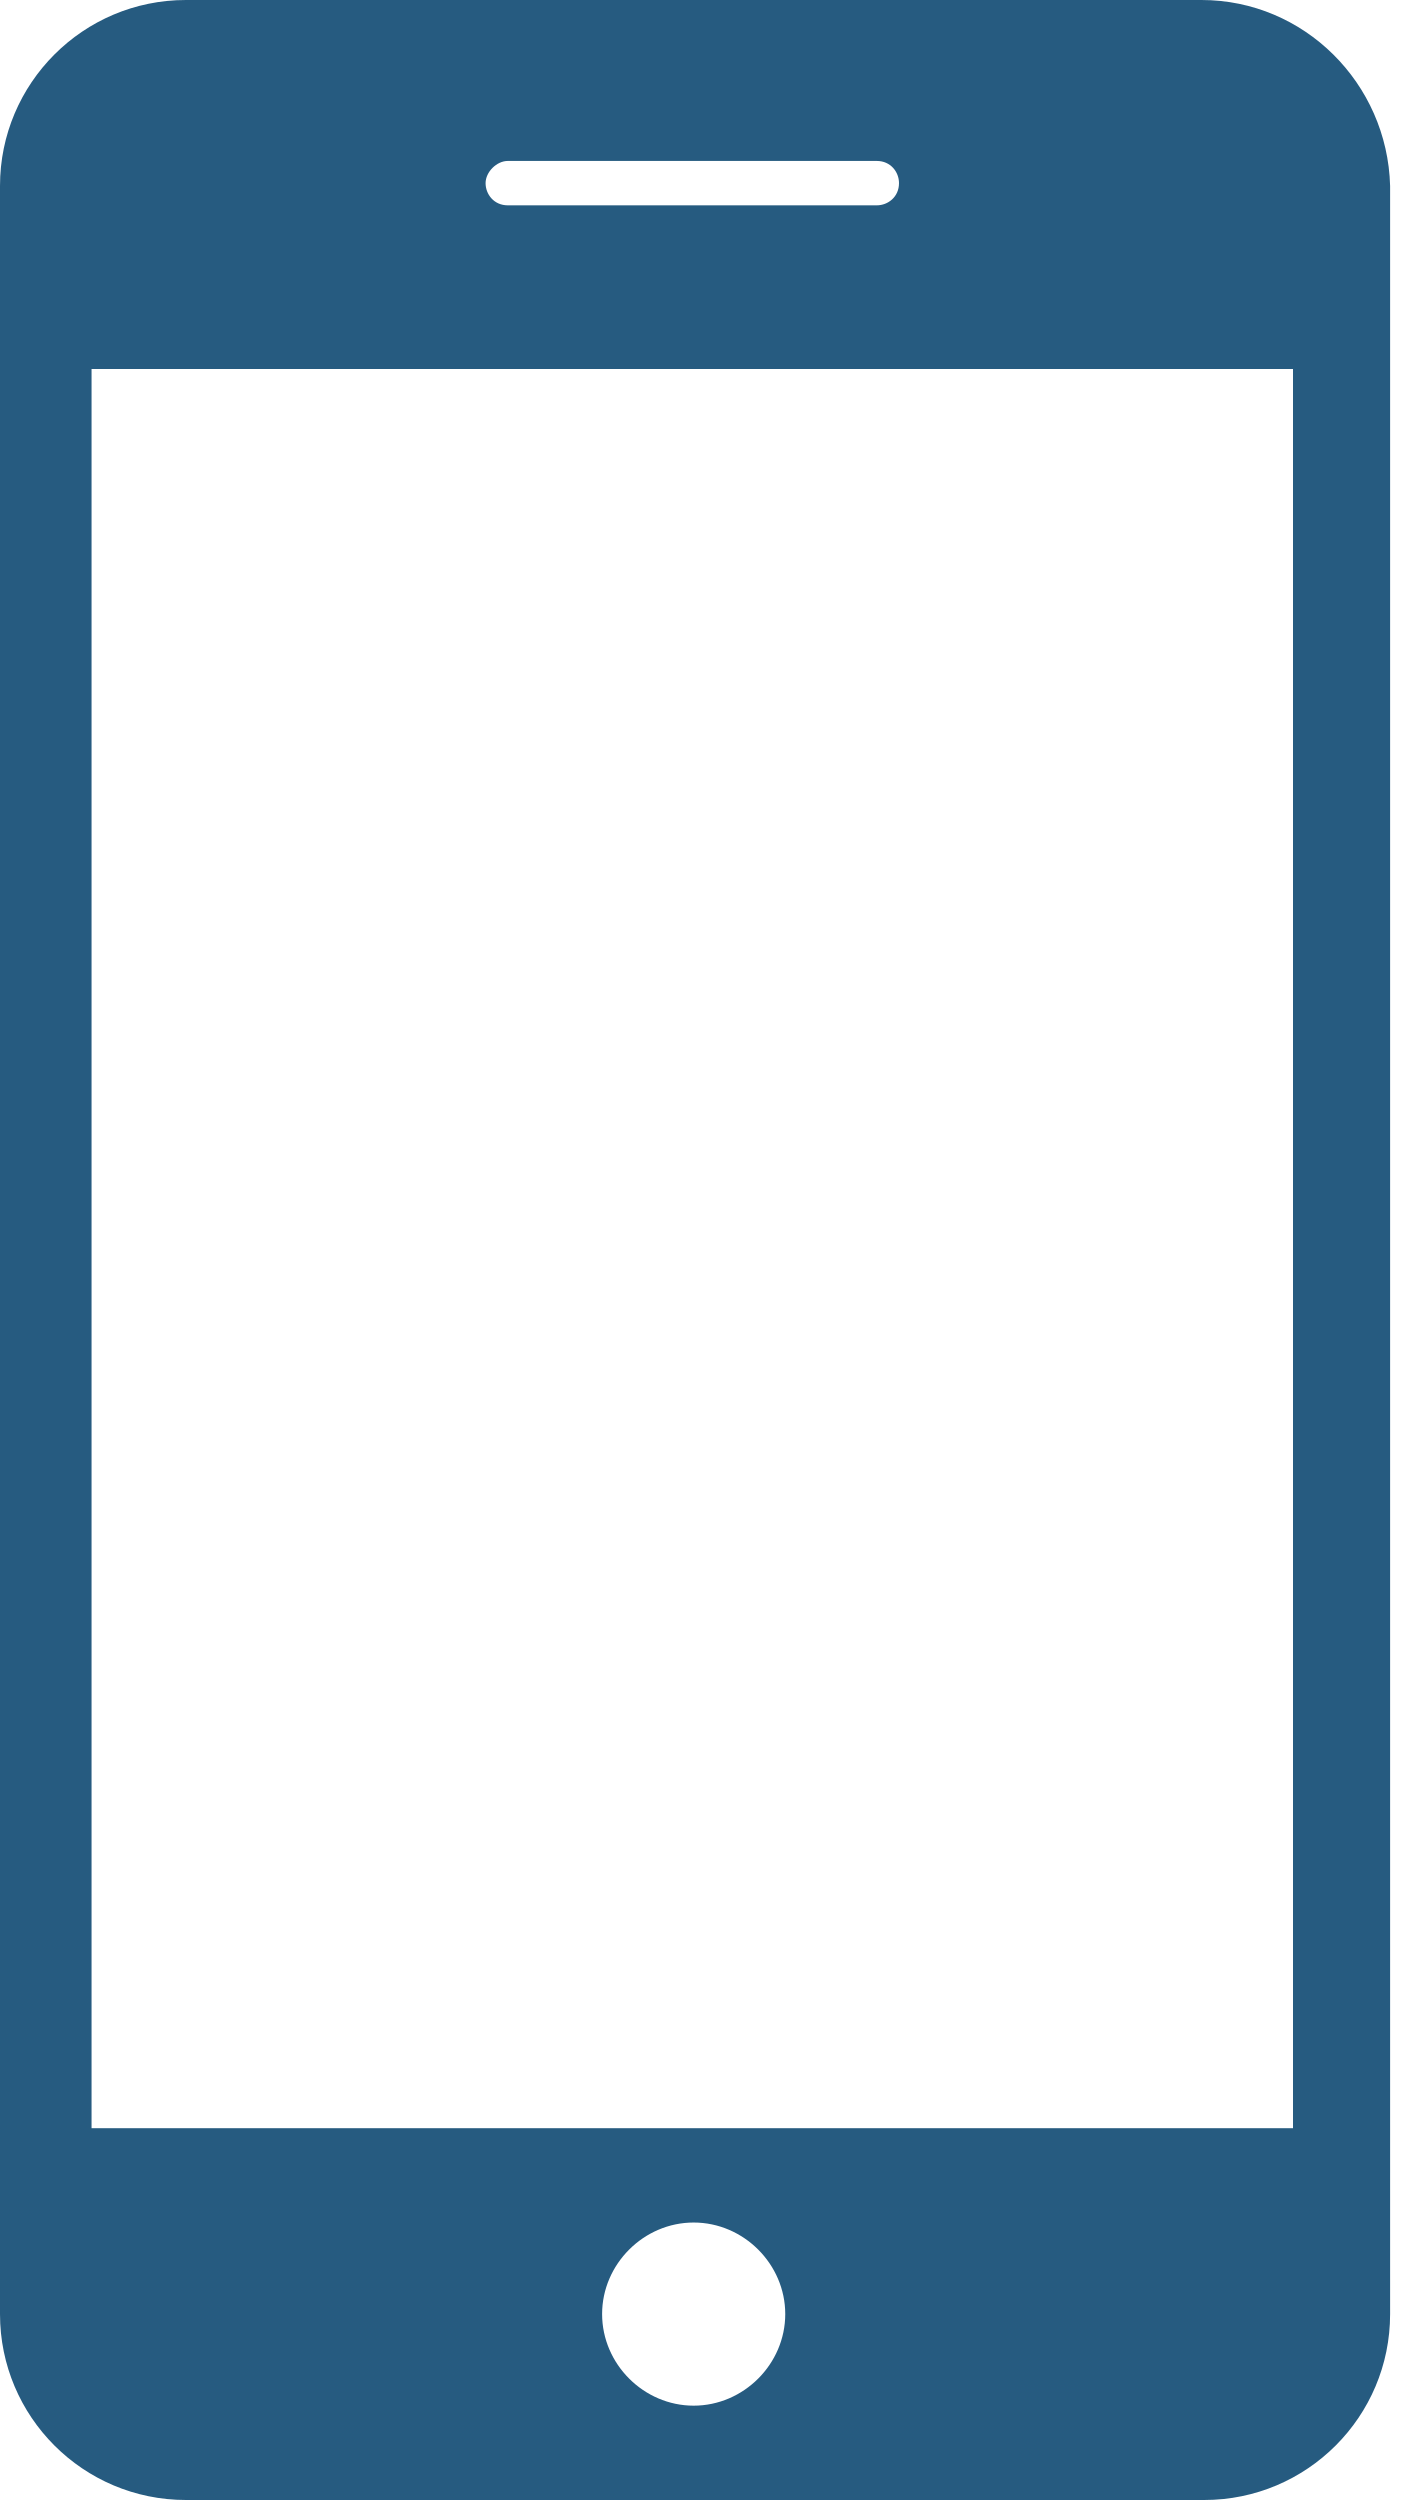
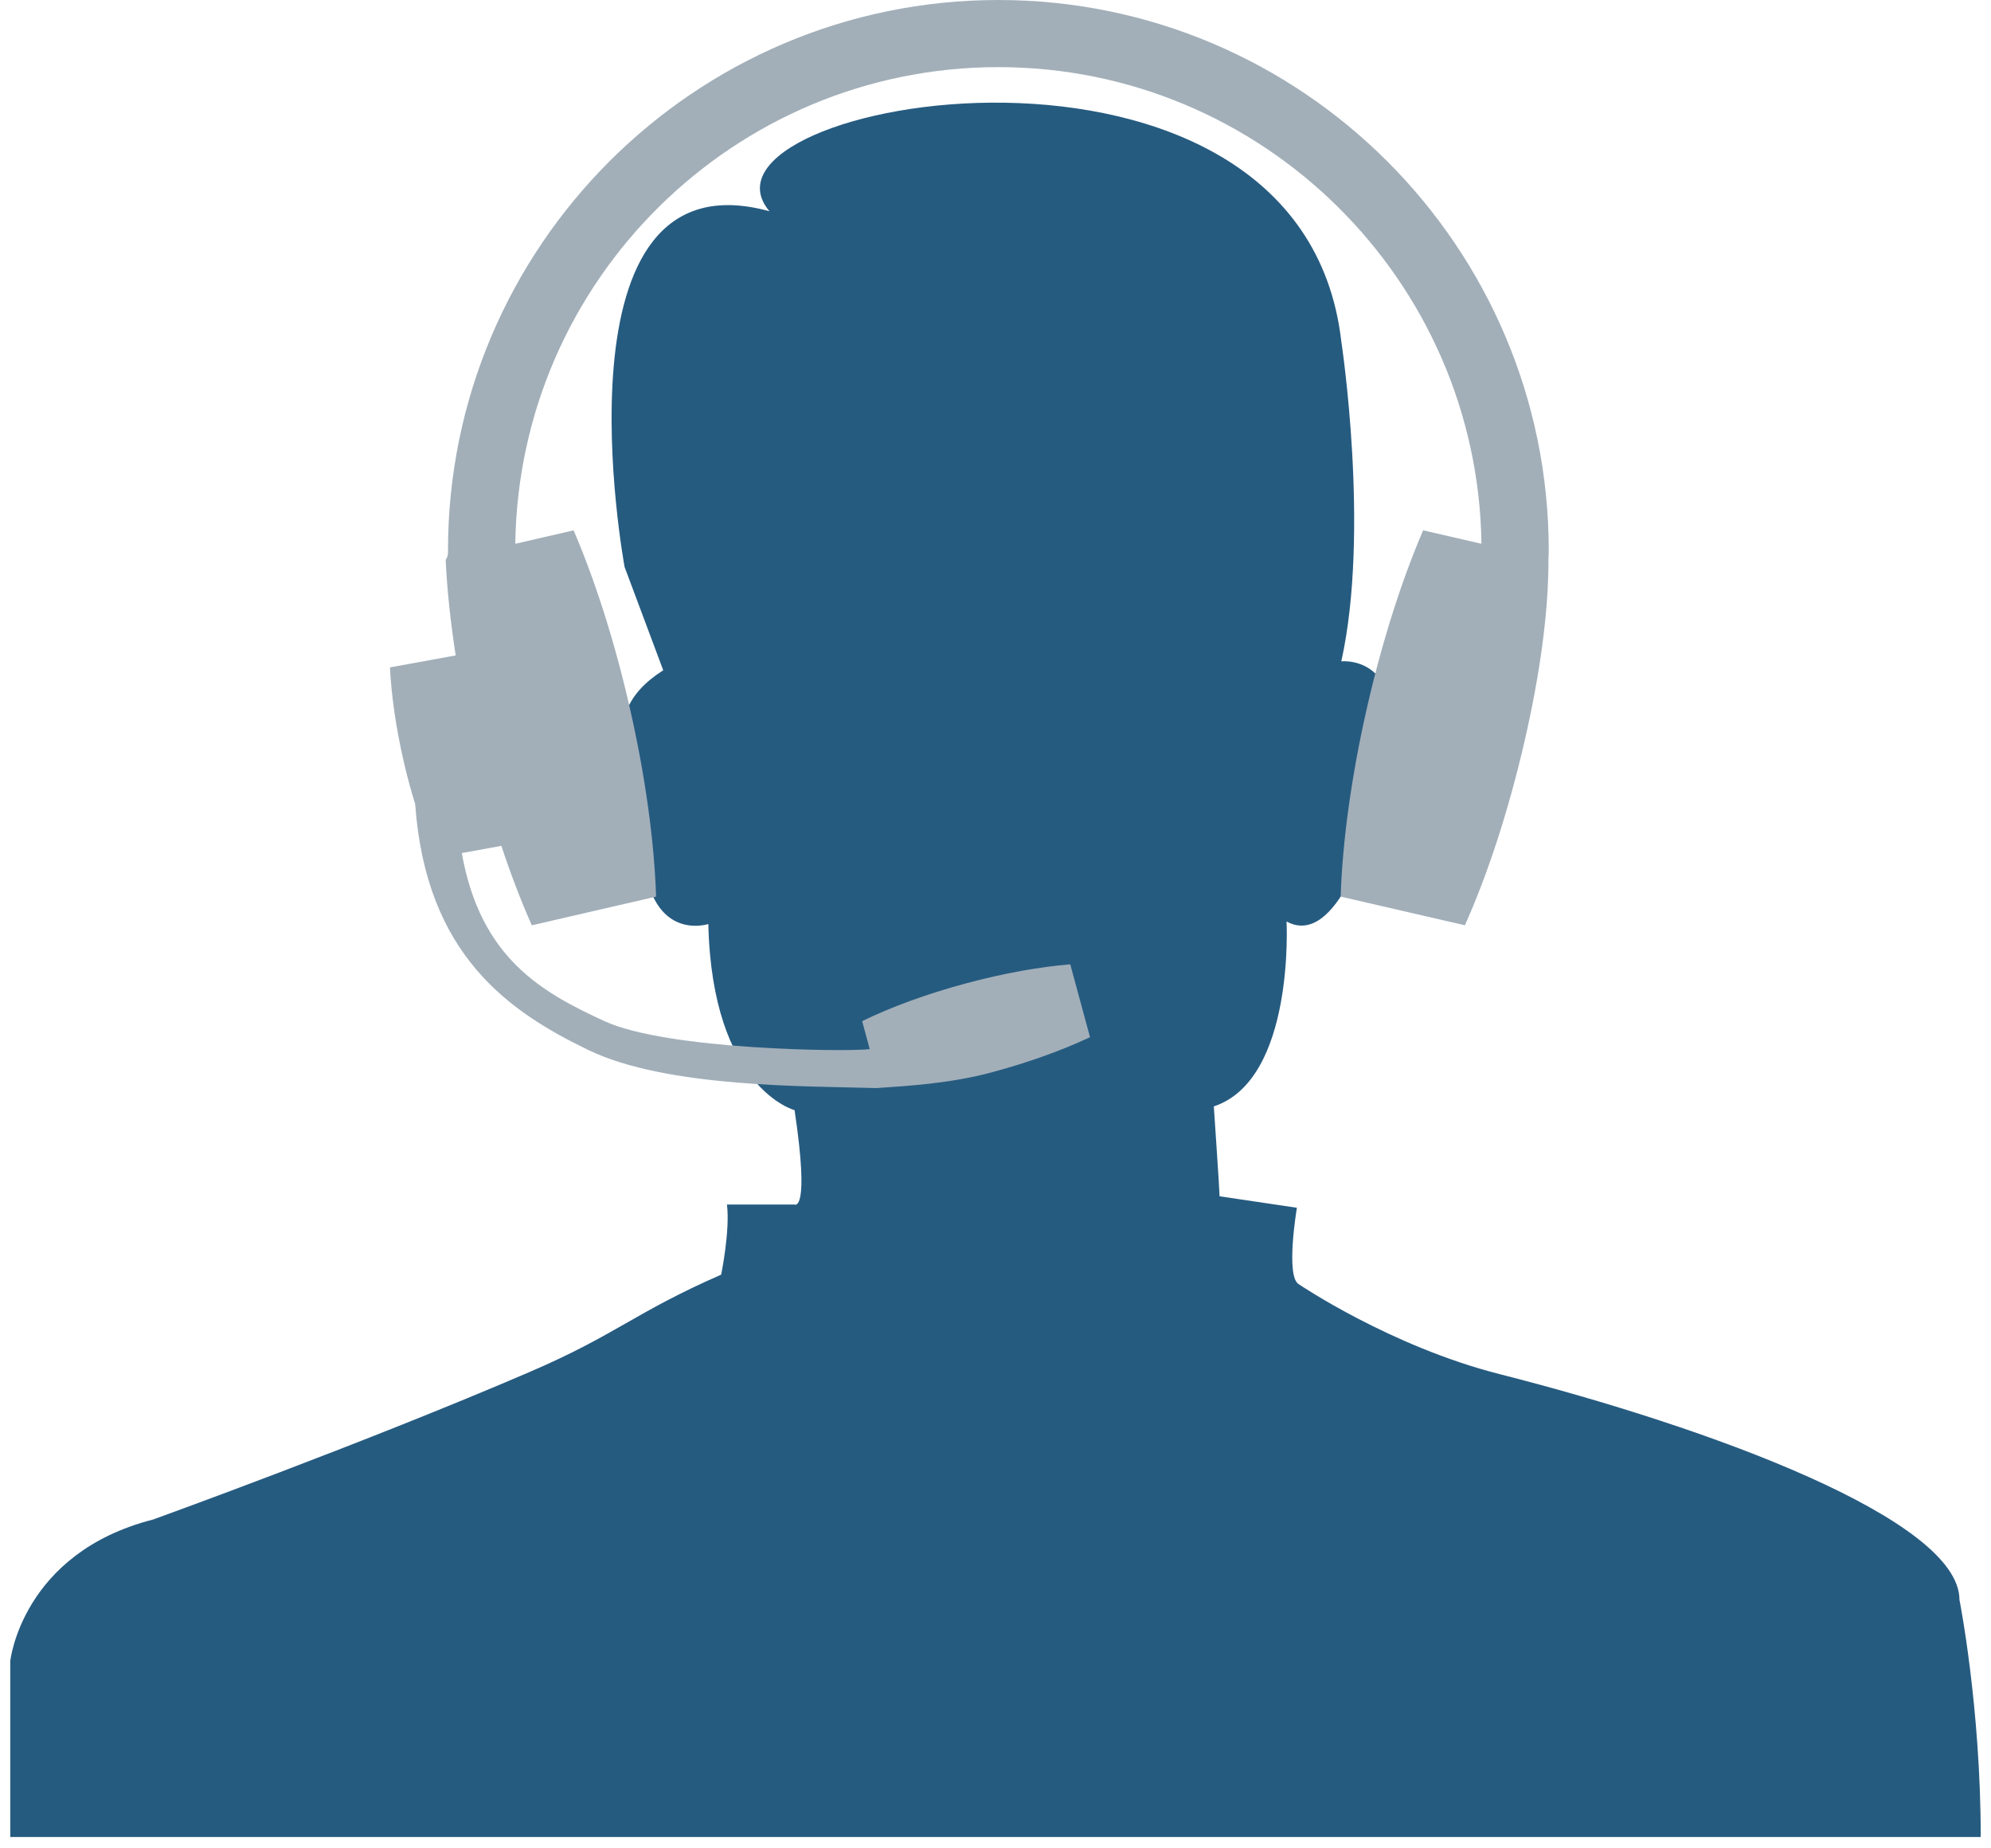
- <svg xmlns="http://www.w3.org/2000/svg" width="51px" height="90px" viewBox="0 0 51 90" version="1.1">
+ <svg xmlns="http://www.w3.org/2000/svg" width="97px" height="90px" viewBox="0 0 97 90" version="1.1">
  <defs />
-   <g id="Page-1" stroke="none" stroke-width="1" fill="none" fill-rule="evenodd">
-     <g id="Tablet-Final" transform="translate(-355, -959)" fill="#265B80">
-       <g id="Body" transform="translate(0, 413)">
-         <g id="Block-Section-Copy-2" transform="translate(37, 416)">
-           <g id="Block-Two" transform="translate(241, 130)">
-             <g id="OVER-THE-PHONE-+-Shape" transform="translate(15, 0)">
-               <path d="M105.252,0 L68.693,0 C64.997,0 62,2.997 62,6.693 L62,83.307 C62,87.003 64.997,90 68.693,90 L105.352,90 C109.048,90 112.044,87.003 112.044,83.307 L112.044,6.693 C111.945,2.997 108.948,0 105.252,0 L105.252,0 Z M80.28,5.794 L93.565,5.794 C94.064,5.794 94.364,6.193 94.364,6.593 C94.364,7.092 93.964,7.392 93.565,7.392 L80.28,7.392 C79.78,7.392 79.481,6.992 79.481,6.593 C79.481,6.193 79.88,5.794 80.28,5.794 L80.28,5.794 Z M86.972,86.604 C85.174,86.604 83.676,85.105 83.676,83.307 C83.676,81.509 85.174,80.011 86.972,80.011 C88.77,80.011 90.269,81.509 90.269,83.307 C90.269,85.105 88.77,86.604 86.972,86.604 L86.972,86.604 Z M108.648,76.615 L65.296,76.615 L65.296,13.285 L108.548,13.285 L108.548,76.615 L108.648,76.615 Z" id="Shape" />
+   <g id="VDM-Landing-Page-2" stroke="none" stroke-width="1" fill="none" fill-rule="evenodd">
+     <g id="VDM1_max_tablet-Copy" transform="translate(-346, -1469)">
+       <g id="Enrollment-Copy" transform="translate(0, 1336)">
+         <g id="Block-Two-Copy" transform="translate(296, 133)">
+           <g id="OVER-THE-PHONE-+-Shape" transform="translate(2, 0)">
+             <g id="phone" transform="translate(48, 0)">
+               <path d="M0.5,89.48 L0.5,80.908 C0.5,80.908 1.064,75.647 7.465,74.014 C7.465,74.014 17.774,70.288 25.849,66.809 C30.025,65.011 30.923,63.931 35.135,62.088 C35.135,62.088 35.575,59.947 35.417,58.673 L38.711,58.673 C38.711,58.673 39.464,59.107 38.711,54.076 C38.711,54.076 34.696,53.021 34.509,45.009 C34.509,45.009 31.492,46.014 31.308,41.158 C31.182,37.866 28.609,35.009 32.312,32.649 L30.43,27.618 C30.43,27.618 26.665,7.309 37.488,10.29 C32.923,4.887 63.37,-0.516 65.347,16.626 C65.347,16.626 66.758,25.88 65.347,32.215 C65.347,32.215 69.794,31.706 66.821,40.166 C66.821,40.166 65.19,46.253 62.68,44.886 C62.68,44.886 63.089,52.587 59.136,53.893 C59.136,53.893 59.417,57.991 59.417,58.271 L63.184,58.83 C63.184,58.83 62.617,62.184 63.278,62.556 C63.278,62.556 67.743,65.583 73.065,66.935 C83.324,69.542 95.464,74.015 95.464,77.928 C95.464,77.928 96.5,83.145 96.5,89.48 L0.5,89.48 L0.5,89.48 Z" id="profile-medium" fill="#265B80" />
+               <path d="M72.253,31.925 C72.511,30.256 72.675,28.684 72.741,27.27 C72.616,27.098 72.628,26.956 72.628,26.814 C72.628,12.029 60.599,0 45.814,0 C31.029,0 19,12.029 19,26.814 C19,26.956 19.011,27.098 19.014,27.24 C19.006,29.82 19.433,32.871 20.178,36.104 C20.973,39.552 22.002,42.654 23.085,45.07 L29.137,43.674 C29.053,41.028 28.62,37.788 27.825,34.341 C27.08,31.108 26.128,28.177 25.119,25.832 L22.278,26.487 C22.454,13.656 32.941,3.27 45.814,3.27 C58.686,3.27 69.173,13.656 69.349,26.488 L66.508,25.833 C65.499,28.178 64.547,31.108 63.802,34.342 C63.007,37.789 62.574,41.029 62.49,43.675 L68.543,45.071 C69.056,43.925 69.557,42.621 70.027,41.202 L71.955,41.553 C71.047,46.671 68.064,48.332 65.006,49.74 C61.949,51.149 53.137,51.243 52.081,51.102 L52.45,49.74 C51.085,49.071 49.324,48.417 47.361,47.892 C45.519,47.399 43.774,47.092 42.311,46.973 L41.349,50.521 C42.674,51.147 44.338,51.753 46.18,52.245 C48.143,52.771 50.237,52.899 51.756,53 C55.055,52.899 61.949,53 65.783,51.149 C69.617,49.298 73.704,46.545 74.225,39.171 C74.424,38.519 74.614,37.838 74.78,37.116 C75.168,35.43 75.391,33.839 75.454,32.509 L72.253,31.925 Z" id="Shape" fill="#A2AFB9" transform="translate(47.22676, 26.5) scale(-1, 1) translate(-47.22676, -26.5) " />
            </g>
          </g>
        </g>
      </g>
    </g>
  </g>
</svg>
